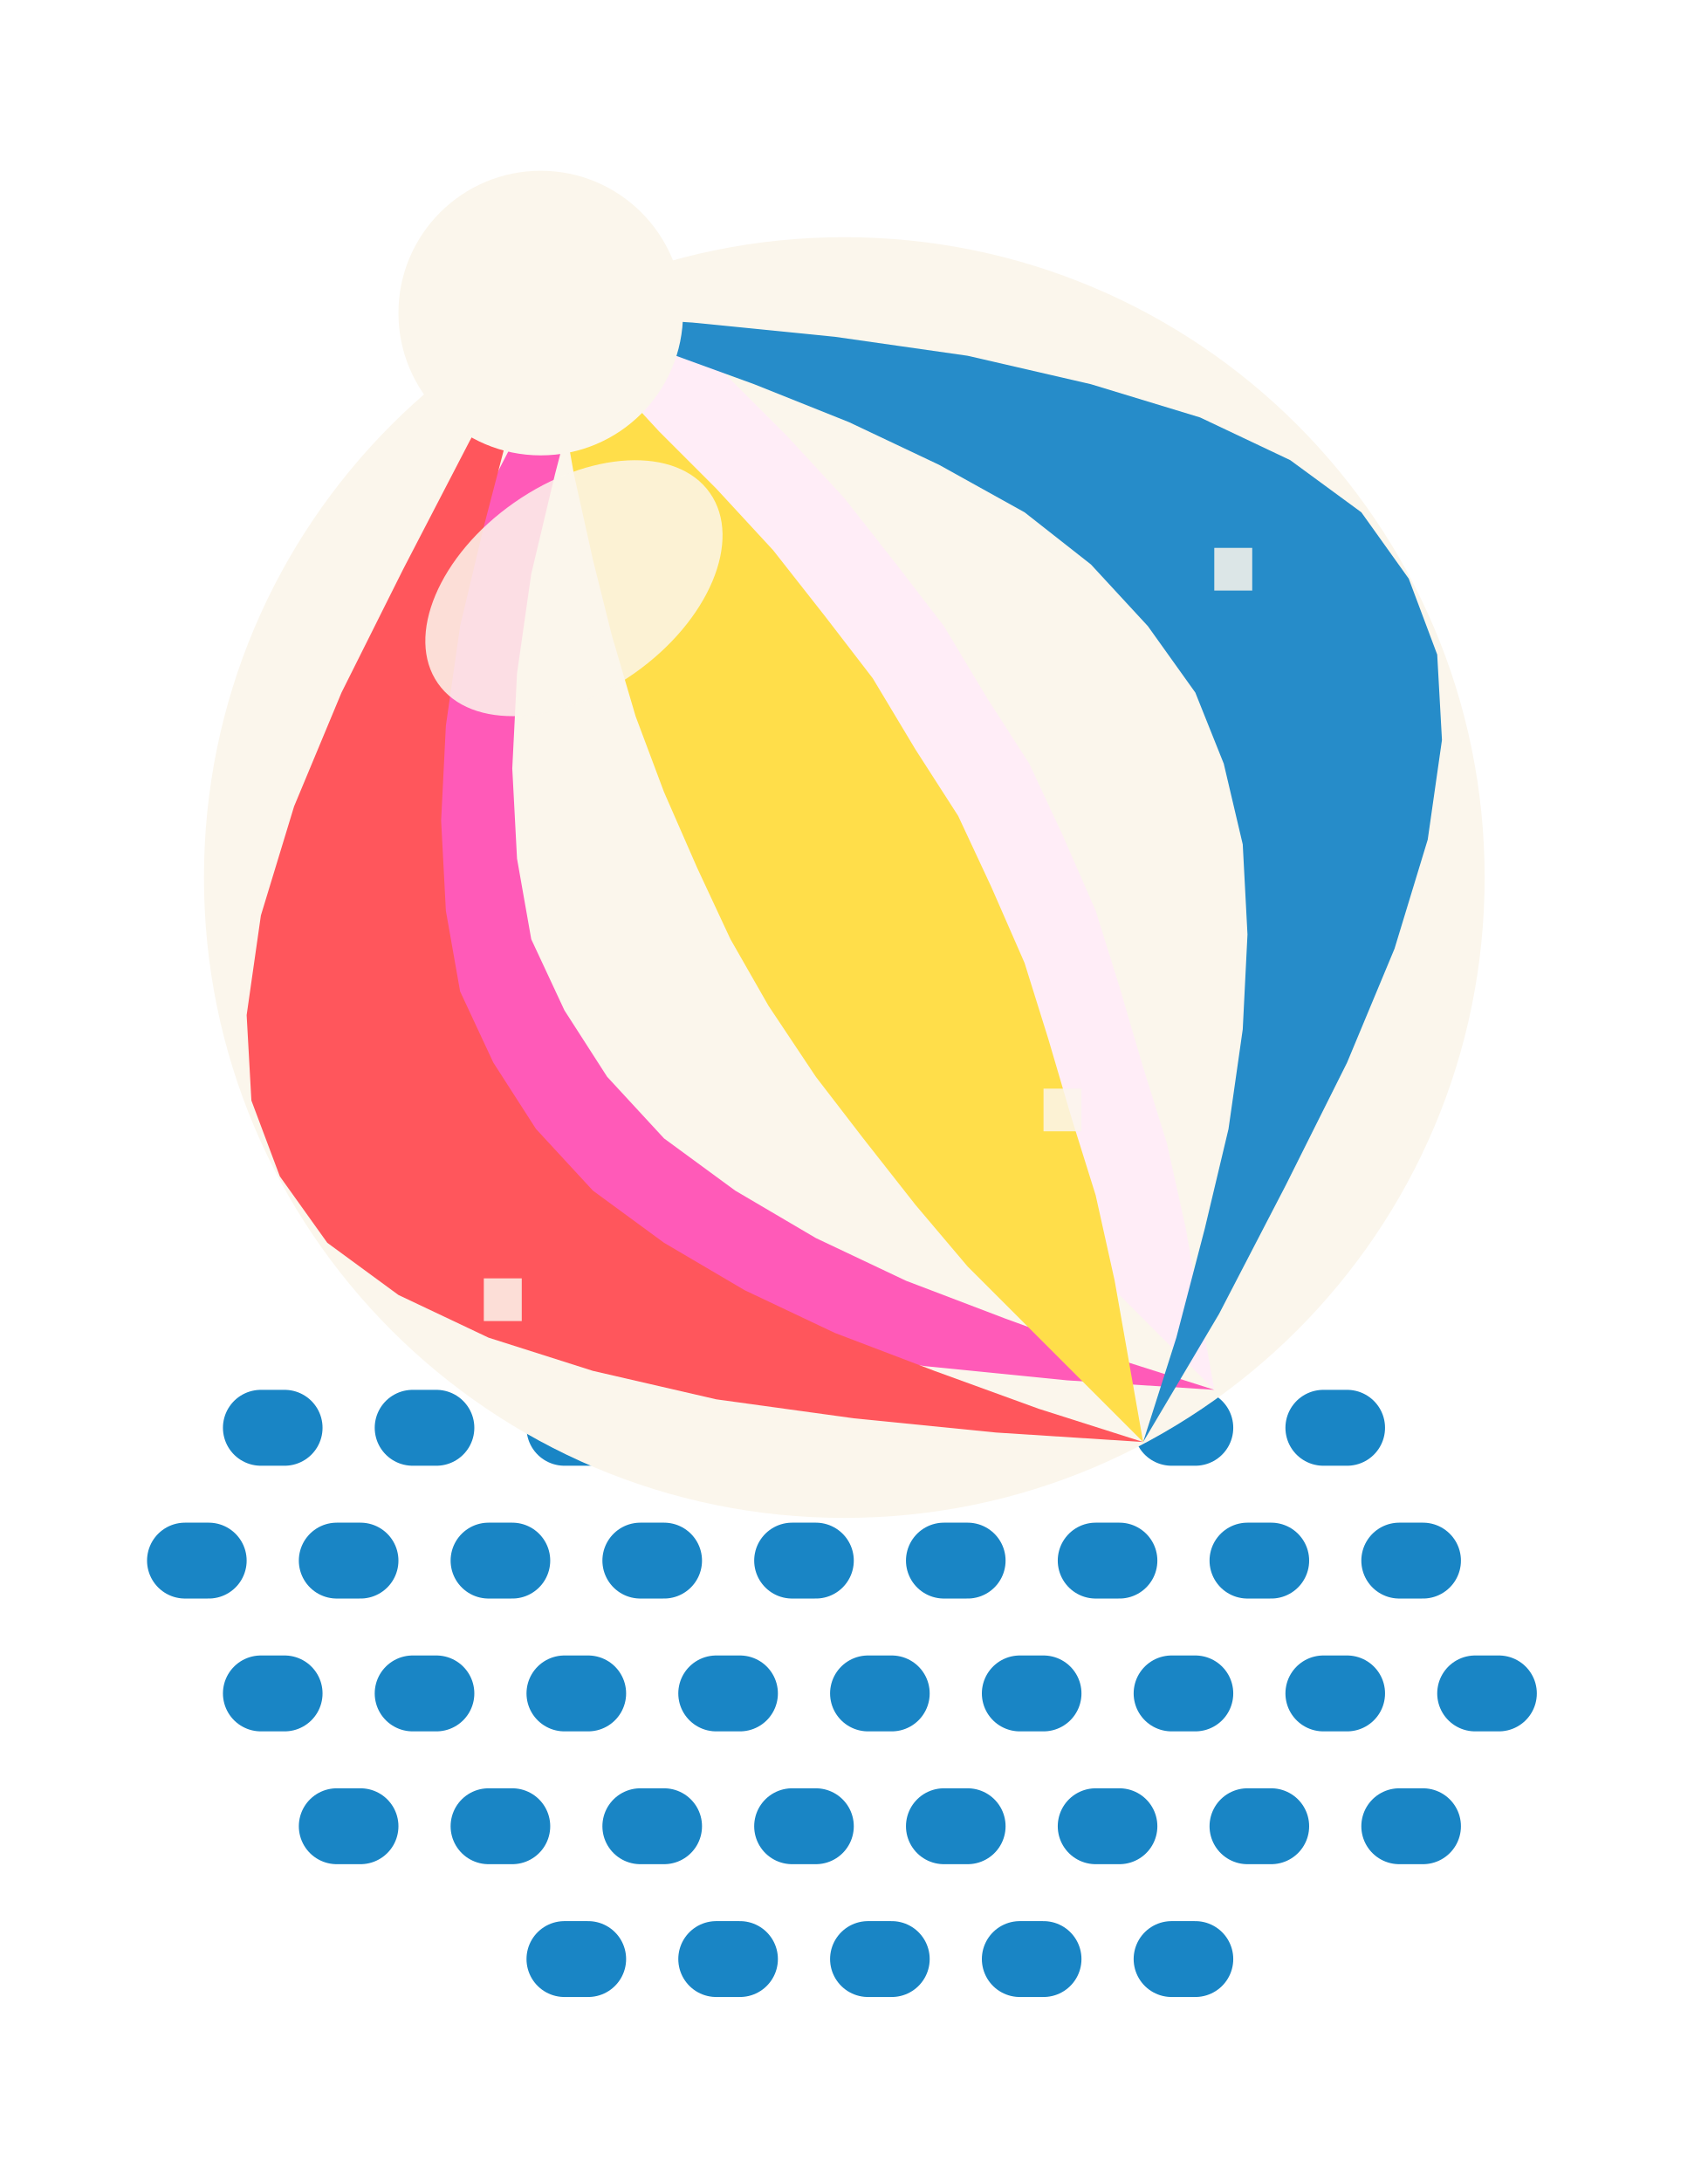
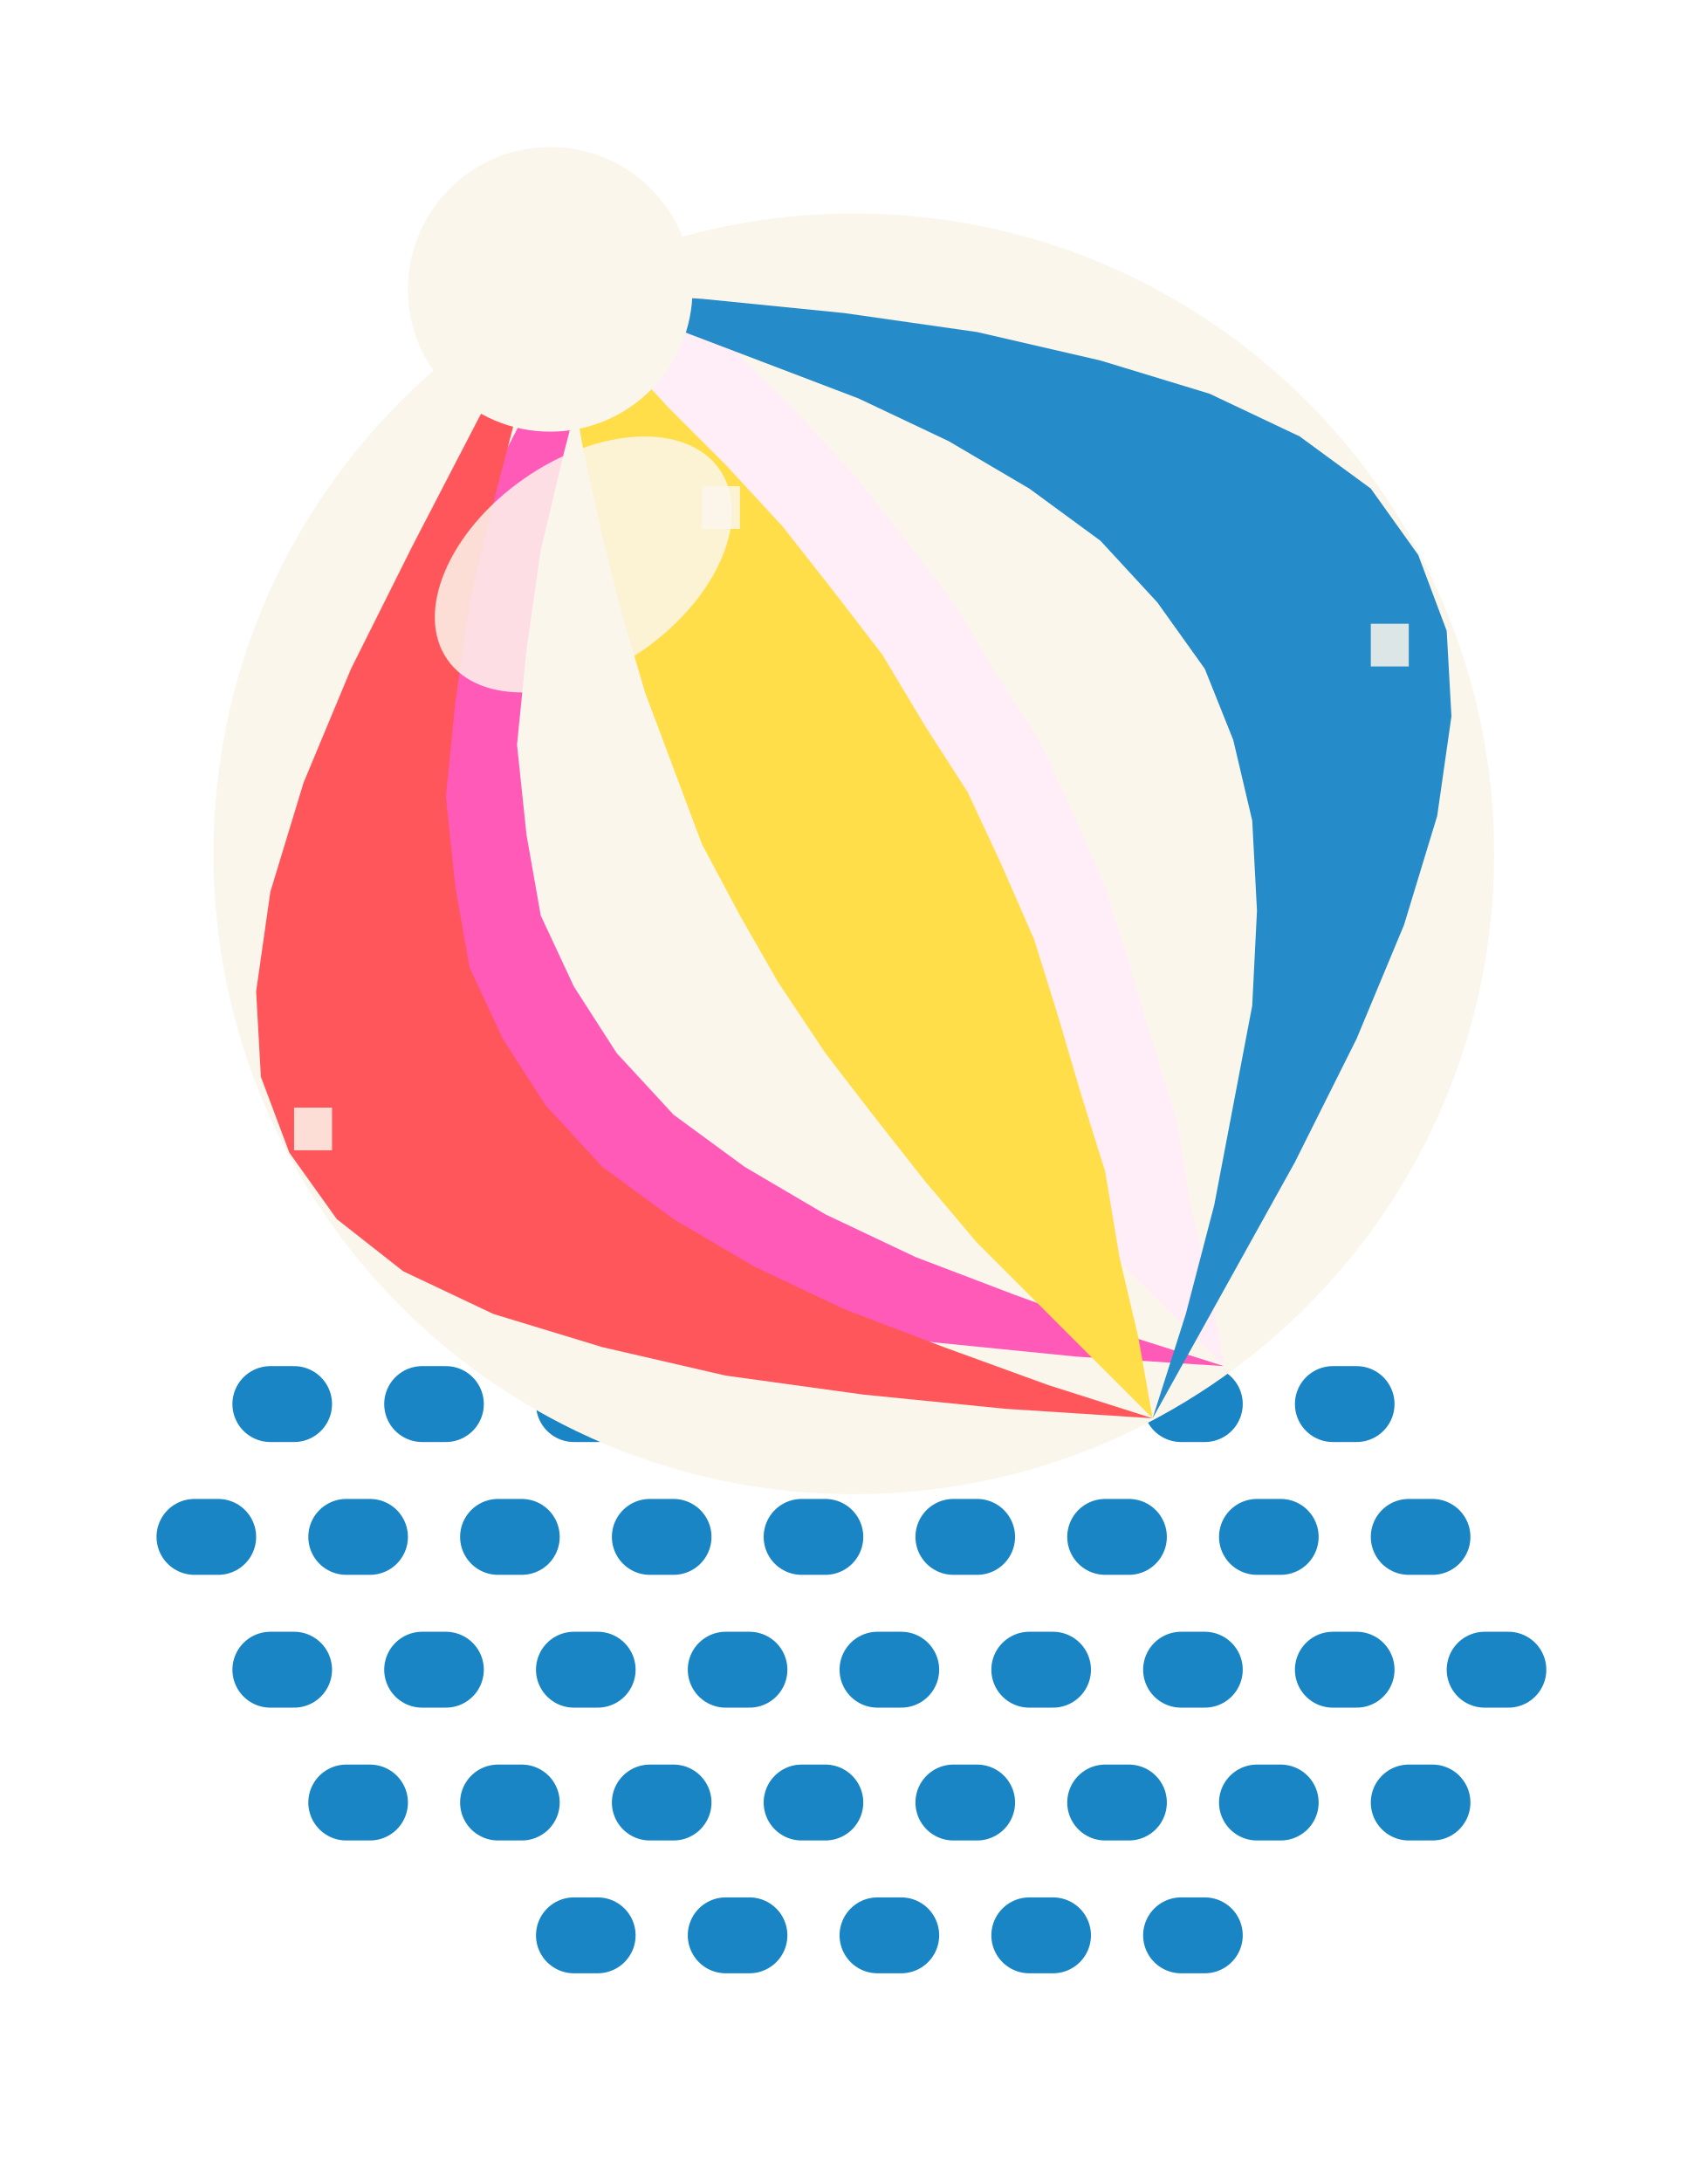
<svg xmlns="http://www.w3.org/2000/svg" viewBox="0 0 36 46" width="36" height="46">
  <defs>
-     <path id="p1" d="M11.4,6.6L9.9,9.3 8.5,12 7.2,14.6 6.2,17 5.5,19.3 5.2,21.4 5.3,23.2 5.9,24.8 6.9,26.2 8.4,27.3 10.3,28.2 12.5,28.9 15.1,29.5 18,29.9 21,30.2 24.1,30.4 24.1,30.4 21.9,29.7 19.7,28.9 17.6,28.1 15.7,27.2 14,26.2 12.5,25.1 11.3,23.8 10.4,22.4 9.7,20.9 9.4,19.2 9.3,17.3 9.4,15.3 9.7,13.2 10.2,11.1 10.8,8.8 11.4,6.6Z" />
-     <path id="p2" d="M11.4,6.6L11.8,8.3 12.1,10 12.5,11.8 12.9,13.4 13.4,15.1 14,16.7 14.7,18.3 15.4,19.8 16.2,21.2 17.2,22.7 18.2,24 19.3,25.4 20.4,26.7 21.6,27.9 22.9,29.2 24.1,30.4 24.1,30.4 23.8,28.7 23.5,27 23.1,25.2 22.6,23.6 22.1,21.9 21.6,20.3 20.9,18.7 20.2,17.2 19.3,15.8 18.4,14.3 17.4,13 16.3,11.6 15.1,10.3 13.9,9.1 12.7,7.8 11.4,6.6Z" />
+     <path id="p1" d="M11.6,6.1L10.1,8.8 8.7,11.5 7.4,14.1 6.4,16.5 5.7,18.8 5.4,20.9 5.5,22.7 6.1,24.3 7.1,25.7 8.5,26.8 10.4,27.7 12.7,28.4 15.3,29 18.2,29.4 21.2,29.7 24.3,29.9 24.3,29.9 22.1,29.2 19.9,28.4 17.8,27.6 15.9,26.7 14.2,25.7 12.7,24.6 11.5,23.3 10.6,21.9 9.9,20.4 9.6,18.7 9.4,16.8 9.6,14.8 9.9,12.7 10.4,10.6 11,8.3 11.6,6.1Z" />
+     <path id="p2" d="M11.6,6.1L12,7.8 12.3,9.5 12.7,11.3 13.1,12.9 13.6,14.6 14.2,16.2 14.8,17.8 15.6,19.3 16.4,20.7 17.4,22.2 18.4,23.5 19.5,24.9 20.6,26.2 21.8,27.4 23.1,28.7 24.3,29.9 24.3,29.9 24,28.2 23.6,26.5 23.3,24.7 22.8,23.1 22.3,21.4 21.8,19.8 21.1,18.2 20.4,16.7 19.5,15.3 18.6,13.8 17.6,12.5 16.5,11.1 15.3,9.8 14.1,8.6 12.9,7.3 11.6,6.1Z" />
  </defs>
-   <path d="M10.3,27.4h.5m2.7,0h.5m2.7,0h.5m2.7,0h.5m2.7,0h.5m2.7,0h.5m-21.3,2.7h.5m2.7,0h.5m2.7,0h.5m2.7,0h.5m2.7,0h.5m2.7,0h.5m2.7,0h.5m2.7,0h.5m-24.5,2.8h.5m2.7,0h.5m2.7,0h.5m2.7,0h.5m2.7,0h.5m2.7,0h.5m2.7,0h.5m2.7,0h.5m2.7,0h.5m-24.5,2.8h.5m2.7,0h.5m2.7,0h.5m2.7,0h.5m2.7,0h.5m2.7,0h.5m2.7,0h.5m2.7,0h.5m2.7,0h.5m-24.5,2.8h.5m2.7,0h.5m2.7,0h.5m2.7,0h.5m2.7,0h.5m2.7,0h.5m2.7,0h.5m2.7,0h.5m-18.1,2.8h.5m2.7,0h.5m2.7,0h.5m2.7,0h.5m2.7,0h.5" fill="none" stroke="#0078BF" stroke-width="1.6" stroke-linecap="round" opacity=".90" />
-   <ellipse cx="17.8" cy="18.5" rx="13.5" ry="13.5" fill="#FBF6EC" />
+   <path d="M10.5,26.9h.5m2.7,0h.5m2.7,0h.5m2.7,0h.5m2.7,0h.5m2.7,0h.5m-21.3,2.7h.5m2.7,0h.5m2.7,0h.5m2.7,0h.5m2.7,0h.5m2.7,0h.5m2.7,0h.5m2.7,0h.5m-24.5,2.8h.5m2.7,0h.5m2.7,0h.5m2.7,0h.5m2.7,0h.5m2.7,0h.5m2.7,0h.5m2.7,0h.5m2.7,0h.5m-24.5,2.8h.5m2.7,0h.5m2.7,0h.5m2.7,0h.5m2.7,0h.5m2.7,0h.5m2.7,0h.5m2.7,0h.5m2.7,0h.5m-24.5,2.8h.5m2.7,0h.5m2.7,0h.5m2.7,0h.5m2.7,0h.5m2.7,0h.5m2.7,0h.5m2.7,0h.5m-18.1,2.8h.5m2.7,0h.5m2.7,0h.5m2.7,0h.5m2.7,0h.5" fill="none" stroke="#0078BF" stroke-width="1.6" stroke-linecap="round" opacity=".90" />
+   <ellipse cx="18" cy="18" rx="13.5" ry="13.5" fill="#FBF6EC" />
  <use href="#p1" transform="translate(1.5 -1.1)" fill="#FF5AB8" />
  <use href="#p1" fill="#FF565C" />
  <use href="#p2" transform="translate(1.5 -1.1)" fill="#FFEDF7" />
  <use href="#p2" fill="#FFDE4A" />
-   <path d="M11.4,6.6L13.7,7.3 15.9,8.1 17.9,8.9 19.8,9.8 21.6,10.8 23,11.9 24.2,13.2 25.2,14.6 25.8,16.1 26.2,17.8 26.3,19.7 26.2,21.7 25.9,23.8 25.4,25.9 24.8,28.2 24.1,30.4 24.1,30.4 25.7,27.7 27.1,25 28.4,22.4 29.4,20 30.1,17.7 30.4,15.6 30.3,13.8 29.7,12.2 28.7,10.8 27.2,9.7 25.3,8.8 23,8.1 20.4,7.5 17.6,7.1 14.6,6.8 11.4,6.6Z" fill="#268CC9" />
-   <ellipse cx="11.4" cy="6.6" rx="3" ry="3" fill="#FBF6EC" />
-   <ellipse cx="12.1" cy="12.4" rx="3.5" ry="2.2" transform="rotate(-35 12.1 12.4)" fill="#FBF6EC" opacity=".85" />
-   <path d="M25.6,12h.8m-16.2,15.4h.8m11,-4h.8" fill="none" stroke="#FBF6EC" stroke-width=".9" opacity=".85" />
+   <path d="M11.6,6.1L13.9,6.8 16,7.6 18.1,8.4 20,9.3 21.7,10.3 23.2,11.4 24.4,12.7 25.4,14.1 26,15.6 26.4,17.3 26.5,19.2 26.4,21.2 26,23.3 25.6,25.4 25,27.7 24.3,29.9 24.3,29.9 25.8,27.2 27.3,24.5 28.6,21.9 29.6,19.5 30.3,17.2 30.6,15.1 30.5,13.3 29.9,11.7 28.9,10.3 27.4,9.2 25.5,8.3 23.2,7.6 20.6,7 17.8,6.6 14.8,6.3 11.6,6.1Z" fill="#268CC9" />
+   <ellipse cx="11.6" cy="6.1" rx="3" ry="3" fill="#FBF6EC" />
+   <ellipse cx="12.3" cy="11.9" rx="3.5" ry="2.2" transform="rotate(-35 12.3 11.9)" fill="#FBF6EC" opacity=".85" />
+   <path d="M14.8,10.7h.8m13.3,2.9h.8m-23.5,10.2h.8" fill="none" stroke="#FBF6EC" stroke-width=".9" opacity=".85" />
</svg>
